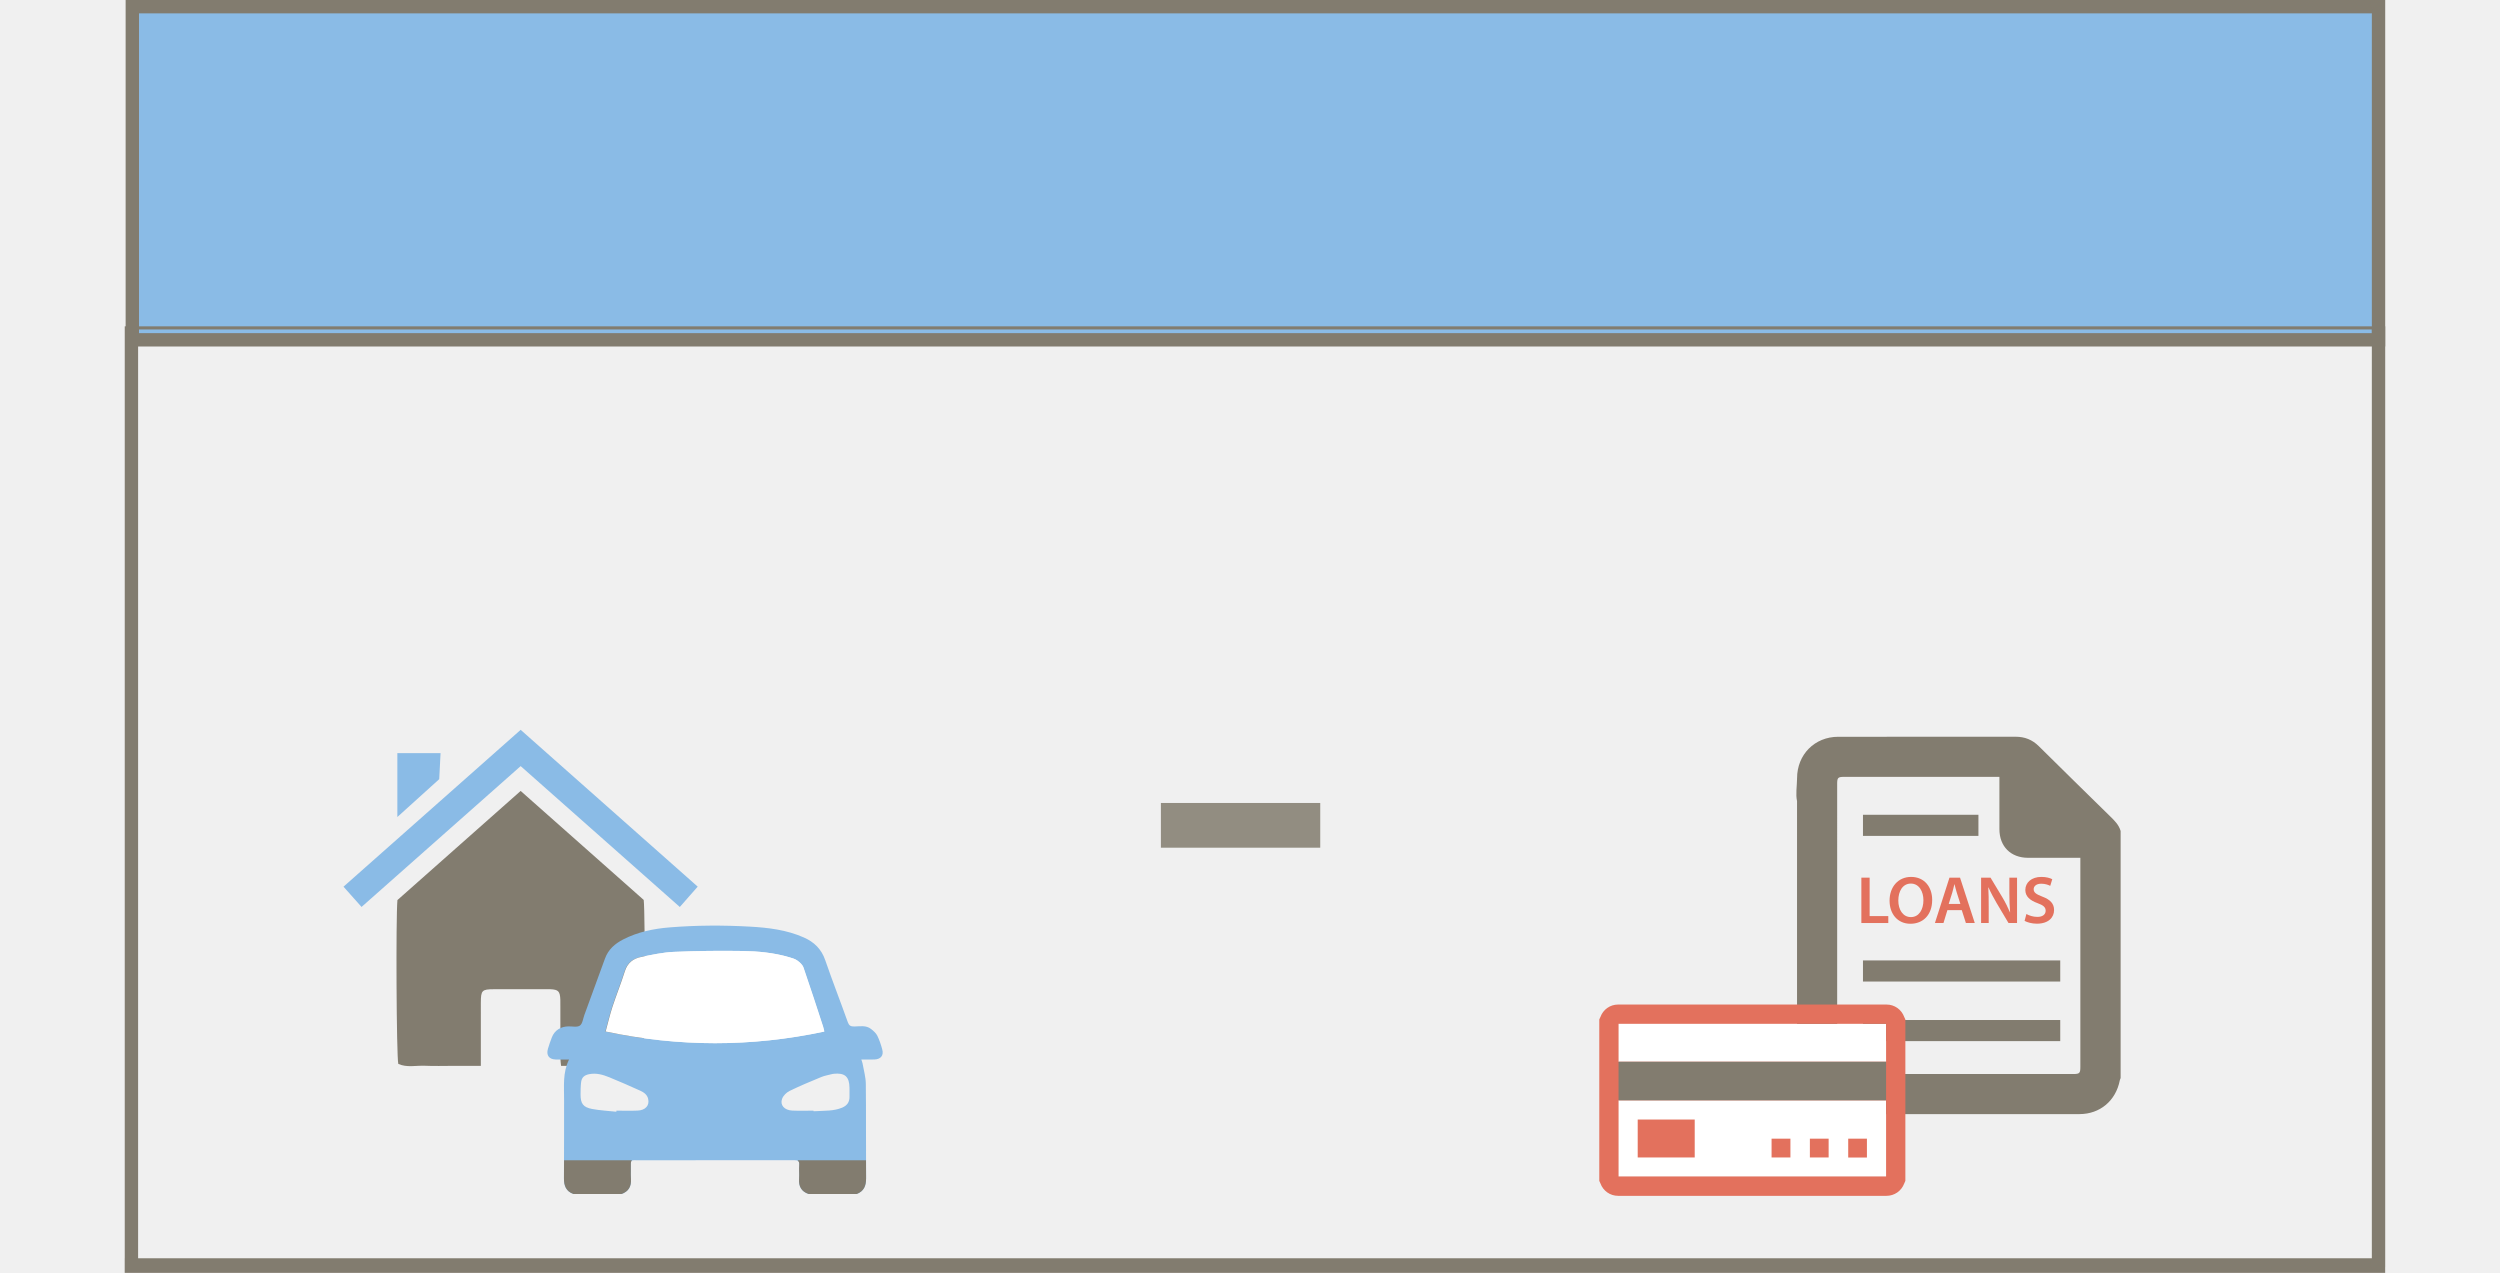
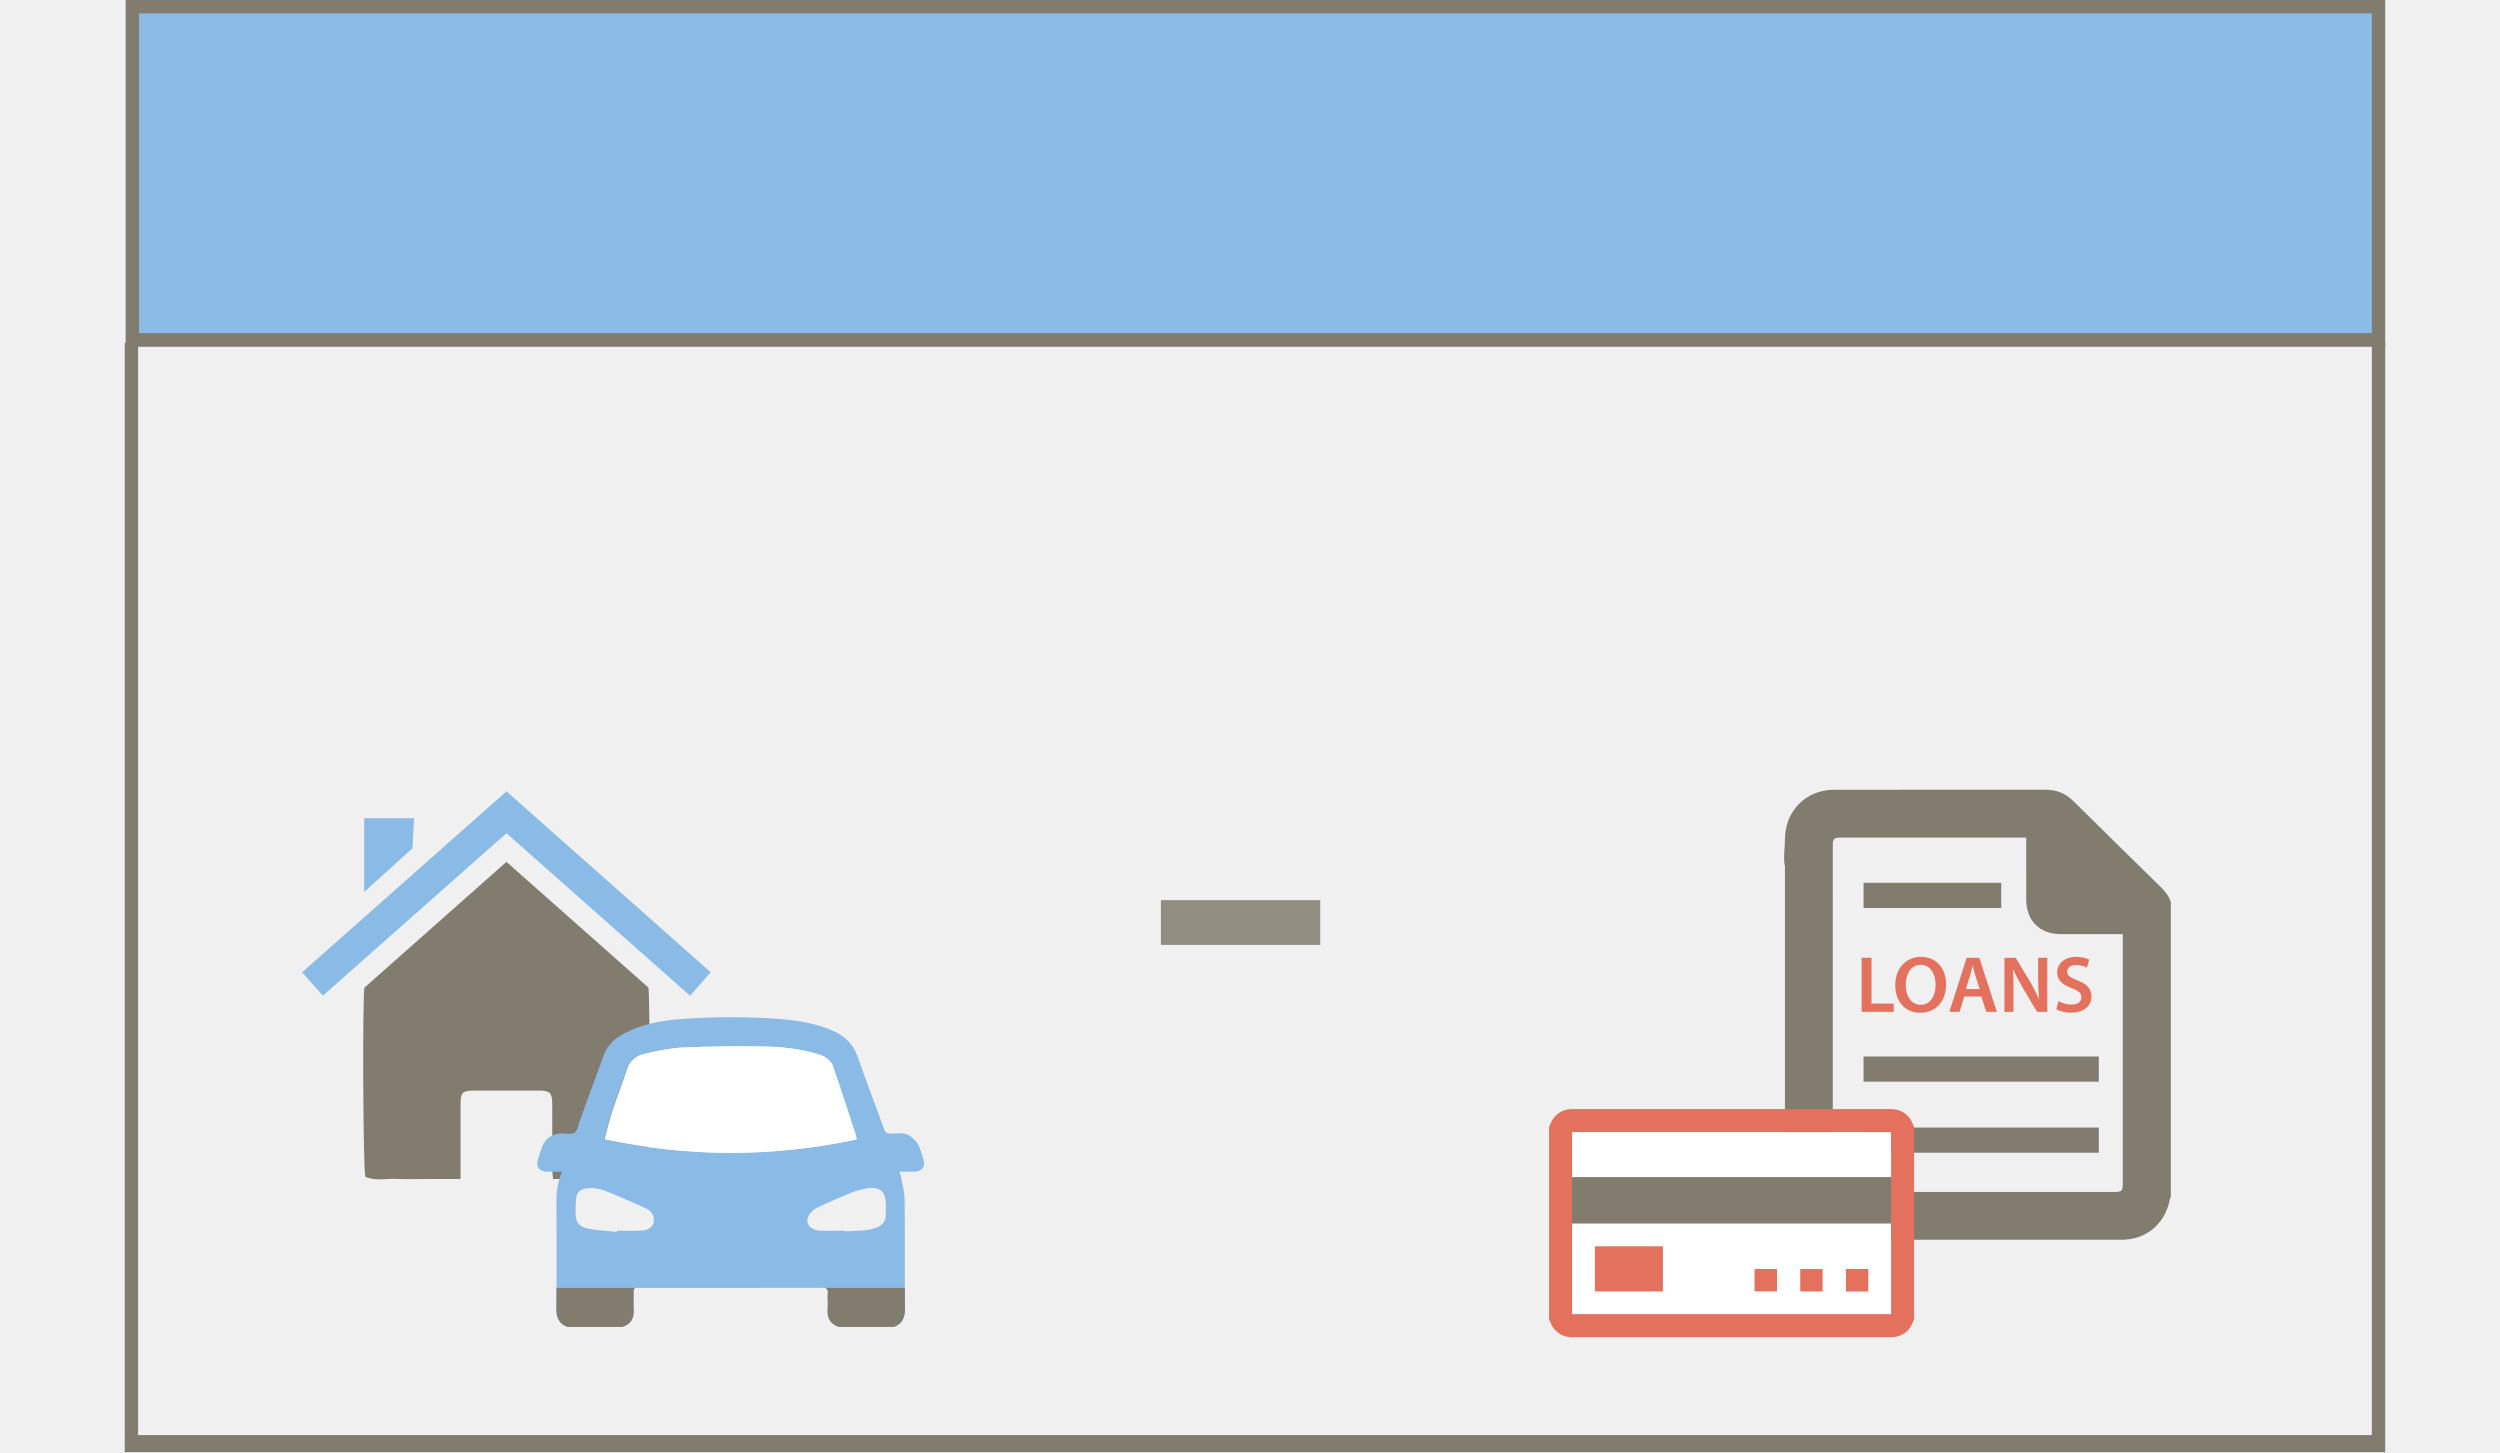
- <svg xmlns="http://www.w3.org/2000/svg" version="1.1" id="Layer_1" x="0px" y="0px" width="748px" height="380.844px" viewBox="0 0 748 380.844" enable-background="new 0 0 748 380.844" xml:space="preserve">
+ <svg xmlns="http://www.w3.org/2000/svg" version="1.1" id="Layer_1" x="0px" y="0px" width="748px" height="434.5px" viewBox="0 -78.078 748 434.5" enable-background="new 0 -78.078 748 434.5" xml:space="preserve">
  <g>
-     <rect x="39.59" y="2" fill="#8ABBE6" width="672.064" height="99.675" />
-     <path fill="#827C6F" d="M709.654,4v95.675H41.59V4H709.654 M713.654,0H37.59v103.675h676.064V0L713.654,0z" />
+     <rect x="39.59" y="-76.078" fill="#8ABBE6" width="672.064" height="99.675" />
+     <path fill="#827C6F" d="M709.654-74.078v95.675H41.59v-95.675H709.654 M713.654-78.078H37.59V25.597h676.064V-78.078   L713.654-78.078z" />
  </g>
-   <path fill="#827C6F" d="M537.672,303.289c-0.005,5.975-0.005,11.949,0.012,17.926c0.018,6.751,5.355,12.117,12.094,12.125  c24.134,0.021,48.265,0.016,72.4,0.001c6.143-0.003,10.88-4.008,12.062-10.084c0.046-0.243,0.167-0.47,0.254-0.704  c0-24.642,0-49.279,0-73.914c-0.528-1.855-1.847-3.133-3.175-4.43c-7.118-6.971-14.235-13.948-21.314-20.959  c-1.935-1.918-4.196-2.82-6.9-2.818c-17.697,0.016-35.401-0.002-53.103,0.012c-7.062,0.008-12.311,5.314-12.32,12.402  c0,0,0,0.002,0,0.004l-0.007-0.004v0.223c-0.03,2.221-0.451,4.584,0,6.642L537.672,303.289L537.672,303.289z M549.67,309.736  l0.009,0.005v-54.8c0,0,0.001,0,0.002,0.002c0-0.481,0-0.969,0-1.453c-0.001-6.307-0.006-12.613-0.002-18.92  c0-1.895,0.237-2.131,2.078-2.131c15.009-0.002,30.019-0.002,45.029-0.002c0.413,0,0.829,0,1.437,0c0,0.53,0,0.974,0,1.416  c0,4.75-0.013,9.502,0.001,14.254c0.014,5.15,3.39,8.531,8.533,8.547c4.711,0.013,9.419,0.003,14.128,0.003c0.457,0,0.915,0,1.555,0  c0,0.532,0,0.978,0,1.422c0,20.394,0,40.784,0,61.176c0,1.847-0.248,2.091-2.121,2.091c-22.827,0-45.659,0-68.489-0.002  c-1.946,0-2.146-0.205-2.146-2.183C549.679,316.02,549.671,312.879,549.67,309.736z" />
-   <rect x="557.399" y="287.359" fill="#827C6F" width="59.026" height="6.317" />
-   <rect x="557.399" y="305.188" fill="#827C6F" width="59.026" height="6.317" />
+   <path fill="#827C6F" d="M534.047,257.018c-0.006,7.125-0.006,14.25,0.015,21.377c0.021,8.051,6.387,14.45,14.423,14.46  c28.78,0.025,57.557,0.019,86.338,0.001c7.326-0.004,12.975-4.779,14.385-12.025c0.055-0.29,0.199-0.561,0.303-0.84  c0-29.386,0-58.767,0-88.144c-0.63-2.212-2.202-3.736-3.786-5.283c-8.488-8.312-16.976-16.633-25.418-24.993  c-2.307-2.288-5.004-3.364-8.228-3.361c-21.104,0.02-42.217-0.002-63.327,0.014c-8.421,0.01-14.681,6.337-14.692,14.79  c0,0,0,0.003,0,0.005l-0.008-0.005v0.266c-0.036,2.649-0.538,5.467,0,7.922L534.047,257.018L534.047,257.018z M548.355,264.706  l0.01,0.006v-65.35c0,0,0.002,0,0.003,0.003c0-0.574,0-1.155,0-1.733c-0.001-7.521-0.007-15.041-0.003-22.562  c0-2.26,0.283-2.541,2.479-2.541c17.898-0.002,35.799-0.002,53.698-0.002c0.493,0,0.989,0,1.713,0c0,0.631,0,1.161,0,1.688  c0,5.664-0.015,11.331,0.002,16.998c0.017,6.141,4.043,10.174,10.176,10.192c5.618,0.015,11.232,0.003,16.848,0.003  c0.545,0,1.091,0,1.854,0c0,0.635,0,1.166,0,1.696c0,24.319,0,48.636,0,72.953c0,2.202-0.295,2.493-2.529,2.493  c-27.222,0-54.449,0-81.674-0.002c-2.321,0-2.561-0.245-2.561-2.604C548.365,272.199,548.356,268.454,548.355,264.706z" />
+   <rect x="557.573" y="238.021" fill="#827C6F" width="70.389" height="7.532" />
+   <rect x="557.573" y="259.282" fill="#827C6F" width="70.389" height="7.533" />
  <g>
-     <rect x="484.267" y="306.329" fill="#FFFFFF" width="80.052" height="45.679" />
+     <rect x="470.36" y="260.644" fill="#FFFFFF" width="95.465" height="54.473" />
    <g>
-       <path fill="#E3715D" d="M570.085,305.029c0,16.099,0,32.197,0,48.295c-0.115,0.263-0.243,0.521-0.347,0.79    c-0.835,2.221-2.922,3.681-5.305,3.681c-26.762,0.002-53.521,0.002-80.278,0c-2.424,0-4.507-1.484-5.33-3.768    c-0.087-0.241-0.212-0.469-0.321-0.703c0-16.098,0-32.195,0-48.295c0.109-0.234,0.232-0.461,0.321-0.703    c0.823-2.283,2.906-3.766,5.329-3.768c26.759-0.002,53.52-0.002,80.279,0c2.422,0.002,4.506,1.482,5.329,3.768    C569.851,304.566,569.979,304.795,570.085,305.029z M484.267,352.008c26.735,0,53.392,0,80.052,0c0-7.626,0-15.185,0-22.783    c-26.7,0-53.355,0-80.052,0C484.267,336.831,484.267,344.395,484.267,352.008z M484.267,317.662c26.735,0,53.392,0,80.051,0    c0-3.807,0-7.553,0-11.333c-26.699,0-53.356,0-80.051,0C484.267,310.123,484.267,313.865,484.267,317.662z" />
-       <path fill="#E3715D" d="M507.06,346.309c-5.711,0-11.359,0-17.058,0c0-3.779,0-7.522,0-11.336c5.653,0,11.321,0,17.058,0    C507.06,338.708,507.06,342.473,507.06,346.309z" />
-       <path fill="#E3715D" d="M530.055,346.305c0-1.895,0-3.729,0-5.621c1.875,0,3.731,0,5.638,0c0,1.866,0,3.724,0,5.621    C533.821,346.305,531.986,346.305,530.055,346.305z" />
-       <path fill="#E3715D" d="M547.128,346.309c-1.896,0-3.731,0-5.612,0c0-1.873,0-3.709,0-5.613c1.837,0,3.691,0,5.612,0    C547.128,342.523,547.128,344.38,547.128,346.309z" />
-       <path fill="#E3715D" d="M558.584,346.331c-1.901,0-3.715,0-5.6,0c0-1.869,0-3.728,0-5.646c1.834,0,3.687,0,5.6,0    C558.584,342.545,558.584,344.398,558.584,346.331z" />
-       <path fill="#827C6F" d="M564.317,317.662c-26.658,0-53.312,0-80.051,0v13.555l0,0c0-0.667,0-1.328,0-1.994    c26.695,0,53.351,0,80.051,0v-13.705h-0.001C564.317,316.232,564.317,316.941,564.317,317.662z" />
+       <path fill="#E3715D" d="M572.7,259.094c0,19.197,0,38.396,0,57.592c-0.137,0.313-0.29,0.621-0.413,0.942    c-0.996,2.648-3.484,4.39-6.327,4.39c-31.914,0.002-63.824,0.002-95.732,0c-2.891,0-5.374-1.771-6.356-4.493    c-0.104-0.288-0.252-0.559-0.383-0.839c0-19.196,0-38.394,0-57.592c0.131-0.28,0.277-0.55,0.383-0.839    c0.982-2.723,3.466-4.49,6.355-4.493c31.91-0.002,63.823-0.002,95.733,0c2.89,0.003,5.374,1.767,6.355,4.493    C572.421,258.541,572.573,258.813,572.7,259.094z M470.36,315.116c31.883,0,63.672,0,95.465,0c0-9.095,0-18.108,0-27.17    c-31.841,0-63.628,0-95.465,0C470.36,297.018,470.36,306.037,470.36,315.116z M470.36,274.158c31.883,0,63.672,0,95.464,0    c0-4.539,0-9.007,0-13.515c-31.84,0-63.629,0-95.464,0C470.36,265.168,470.36,269.63,470.36,274.158z" />
+       <path fill="#E3715D" d="M497.542,308.319c-6.811,0-13.546,0-20.342,0c0-4.506,0-8.97,0-13.518c6.741,0,13.501,0,20.342,0    C497.542,299.256,497.542,303.745,497.542,308.319z" />
+       <path fill="#E3715D" d="M524.964,308.315c0-2.26,0-4.447,0-6.704c2.235,0,4.449,0,6.724,0c0,2.226,0,4.442,0,6.704    C529.455,308.315,527.268,308.315,524.964,308.315z" />
+       <path fill="#E3715D" d="M545.324,308.319c-2.261,0-4.45,0-6.693,0c0-2.233,0-4.423,0-6.693c2.19,0,4.402,0,6.693,0    C545.324,303.806,545.324,306.02,545.324,308.319z" />
+       <path fill="#E3715D" d="M558.985,308.347c-2.268,0-4.43,0-6.678,0c0-2.229,0-4.445,0-6.732c2.188,0,4.396,0,6.678,0    C558.985,303.831,558.985,306.042,558.985,308.347z" />
+       <path fill="#827C6F" d="M565.822,274.158c-31.79,0-63.576,0-95.463,0v16.164l0,0c0-0.795,0-1.584,0-2.378    c31.835,0,63.623,0,95.463,0v-16.344h-0.001C565.822,272.453,565.822,273.299,565.822,274.158z" />
    </g>
  </g>
-   <rect x="553.599" y="261.871" fill="none" width="64.763" height="17.57" />
+   <rect x="553.04" y="207.626" fill="none" width="77.232" height="20.953" />
  <g enable-background="new    ">
-     <path fill="#E3715D" d="M556.92,262.593h2.477v11.501h5.58v2.074h-8.057V262.593z" />
-     <path fill="#E3715D" d="M578.107,269.239c0,4.552-2.76,7.15-6.506,7.15c-3.827,0-6.244-2.921-6.244-6.909   c0-4.169,2.618-7.109,6.445-7.109C575.771,262.371,578.107,265.372,578.107,269.239z M567.976,269.44   c0,2.76,1.39,4.955,3.767,4.955c2.396,0,3.746-2.216,3.746-5.056c0-2.558-1.269-4.975-3.746-4.975   C569.285,264.365,567.976,266.641,567.976,269.44z" />
-     <path fill="#E3715D" d="M582.656,272.321l-1.168,3.847h-2.559l4.352-13.575h3.162l4.41,13.575h-2.658l-1.229-3.847H582.656z    M586.544,270.447l-1.067-3.343c-0.262-0.826-0.483-1.753-0.686-2.538h-0.04c-0.201,0.785-0.402,1.732-0.645,2.538l-1.047,3.343   H586.544z" />
-     <path fill="#E3715D" d="M592.746,276.168v-13.575h2.819l3.505,5.82c0.906,1.511,1.691,3.082,2.316,4.553h0.04   c-0.161-1.813-0.222-3.565-0.222-5.64v-4.733h2.296v13.575h-2.558l-3.545-5.962c-0.866-1.49-1.772-3.162-2.438-4.693l-0.061,0.021   c0.102,1.752,0.121,3.545,0.121,5.78v4.854H592.746z" />
-     <path fill="#E3715D" d="M606.299,273.469c0.805,0.464,2.014,0.866,3.283,0.866c1.591,0,2.477-0.745,2.477-1.853   c0-1.027-0.685-1.632-2.417-2.256c-2.235-0.806-3.665-1.994-3.665-3.948c0-2.216,1.853-3.907,4.793-3.907   c1.471,0,2.559,0.322,3.264,0.685l-0.604,1.994c-0.483-0.262-1.431-0.645-2.699-0.645c-1.571,0-2.256,0.846-2.256,1.632   c0,1.047,0.786,1.53,2.599,2.235c2.356,0.886,3.504,2.074,3.504,4.028c0,2.176-1.651,4.068-5.156,4.068   c-1.43,0-2.92-0.402-3.666-0.846L606.299,273.469z" />
+     <path fill="#E3715D" d="M557.001,208.487h2.953v13.715h6.654v2.474h-9.607V208.487z" />
+     <path fill="#E3715D" d="M582.268,216.413c0,5.428-3.292,8.525-7.76,8.525c-4.562,0-7.445-3.483-7.445-8.238   c0-4.973,3.121-8.478,7.686-8.478C579.481,208.223,582.268,211.802,582.268,216.413z M570.186,216.651   c0,3.293,1.658,5.909,4.492,5.909c2.857,0,4.468-2.643,4.468-6.028c0-3.051-1.515-5.933-4.468-5.933   C571.747,210.601,570.186,213.314,570.186,216.651z" />
+     <path fill="#E3715D" d="M587.692,220.088l-1.394,4.588h-3.052l5.19-16.188h3.771l5.258,16.188h-3.168l-1.467-4.588H587.692z    M592.328,217.854l-1.272-3.987c-0.312-0.985-0.575-2.09-0.817-3.025h-0.048c-0.24,0.936-0.48,2.064-0.769,3.025l-1.25,3.987   H592.328z" />
+     <path fill="#E3715D" d="M599.725,224.676v-16.188h3.36l4.181,6.94c1.08,1.802,2.017,3.676,2.762,5.43h0.048   c-0.192-2.163-0.265-4.252-0.265-6.726v-5.645h2.738v16.188h-3.05l-4.229-7.11c-1.031-1.776-2.112-3.771-2.906-5.596l-0.072,0.024   c0.121,2.09,0.144,4.228,0.144,6.894v5.788H599.725z" />
+     <path fill="#E3715D" d="M615.887,221.457c0.959,0.554,2.4,1.032,3.915,1.032c1.896,0,2.953-0.888,2.953-2.209   c0-1.225-0.816-1.947-2.882-2.689c-2.665-0.962-4.371-2.379-4.371-4.71c0-2.642,2.21-4.658,5.717-4.658   c1.754,0,3.051,0.384,3.893,0.817l-0.722,2.377c-0.575-0.312-1.706-0.77-3.218-0.77c-1.873,0-2.691,1.01-2.691,1.947   c0,1.248,0.938,1.823,3.101,2.664c2.809,1.058,4.179,2.474,4.179,4.804c0,2.596-1.97,4.852-6.149,4.852   c-1.705,0-3.481-0.479-4.372-1.01L615.887,221.457z" />
  </g>
-   <rect x="557.399" y="243.781" fill="#827C6F" width="34.546" height="6.318" />
+   <rect x="557.573" y="186.054" fill="#827C6F" width="41.196" height="7.535" />
  <g>
-     <path fill="#827C6F" d="M192.361,318.354c-0.586,0.158-1.293,0.518-2.002,0.521c-7.436,0.04-14.873,0.023-22.49,0.023   c-0.076-0.859-0.2-1.588-0.202-2.317c-0.016-5.153-0.009-10.308-0.009-15.462c0-0.667,0.021-1.335-0.007-2.004   c-0.101-2.539-0.572-3.025-3.011-3.141c-0.288-0.018-0.574-0.007-0.86-0.007c-5.345,0-10.69-0.017-16.037,0.007   c-3.545,0.01-3.866,0.353-3.873,3.998c-0.009,5.25-0.001,10.5-0.001,15.75c0,0.94,0,1.885,0,3.183c-2.895,0-5.629,0-8.363,0   c-2.769,0-5.541,0.099-8.304-0.029c-2.699-0.123-5.498,0.614-8.035-0.562c-0.551-2.39-0.749-43.826-0.256-49.014   c12.149-10.76,24.429-21.634,36.868-32.652c12.321,10.912,24.647,21.83,36.821,32.612   C193.106,273.913,192.922,315.977,192.361,318.354z" />
-     <path fill="#8ABBE6" d="M155.781,229.22c-15.963,14.13-31.755,28.106-47.606,42.138c-1.754-1.972-3.464-3.891-5.4-6.062   c17.622-15.602,35.225-31.186,53.008-46.93c17.798,15.765,35.35,31.312,52.968,46.916c-1.845,2.094-3.532,4.016-5.354,6.088   C187.484,257.282,171.663,243.275,155.781,229.22z" />
-     <path fill="#8ABBE6" d="M131.415,233.126c-4.239,3.834-8.251,7.459-12.529,11.325c0-6.541,0-12.743,0-19.121   c4.207,0,8.424,0,12.928,0C131.678,227.986,131.549,230.52,131.415,233.126z" />
+     <path fill="#827C6F" d="M193.731,274.045c-0.676,0.183-1.492,0.599-2.31,0.602c-8.578,0.047-17.158,0.027-25.944,0.027   c-0.088-0.991-0.231-1.832-0.233-2.673c-0.019-5.945-0.01-11.892-0.01-17.837c0-0.77,0.024-1.54-0.009-2.312   c-0.116-2.929-0.659-3.49-3.473-3.623c-0.332-0.021-0.662-0.009-0.992-0.009c-6.166,0-12.332-0.02-18.5,0.009   c-4.09,0.012-4.46,0.407-4.468,4.612c-0.011,6.057-0.001,12.113-0.001,18.17c0,1.083,0,2.174,0,3.671c-3.34,0-6.494,0-9.648,0   c-3.194,0-6.392,0.114-9.579-0.033c-3.114-0.143-6.343,0.708-9.27-0.648c-0.636-2.758-0.864-50.558-0.295-56.543   c14.015-12.413,28.181-24.957,42.531-37.667c14.214,12.588,28.433,25.183,42.477,37.62   C194.591,222.778,194.378,271.303,193.731,274.045z" />
+     <path fill="#8ABBE6" d="M151.533,171.22c-18.416,16.301-36.633,32.424-54.919,48.61c-2.023-2.274-3.996-4.488-6.229-6.992   c20.329-17.999,40.636-35.978,61.151-54.139c20.532,18.187,40.779,36.121,61.104,54.123c-2.128,2.415-4.074,4.632-6.176,7.022   C188.105,203.593,169.854,187.435,151.533,171.22z" />
+     <path fill="#8ABBE6" d="M123.424,175.727c-4.891,4.423-9.519,8.604-14.453,13.064c0-7.546,0-14.7,0-22.059   c4.853,0,9.718,0,14.914,0C123.728,169.797,123.578,172.72,123.424,175.727z" />
  </g>
  <g>
    <g>
-       <path fill="#8ABBE6" d="M171.56,357.251c-2.192-0.821-2.848-2.458-2.827-4.715c0.078-7.849,0.007-15.693,0.04-23.541    c0.017-3.979-0.457-8.013,1.481-11.985c-1.488,0-2.725,0.025-3.96-0.007c-2.012-0.037-2.925-1.269-2.354-3.198    c0.343-1.166,0.742-2.312,1.184-3.449c0.803-2.063,2.629-3.235,4.959-3.265c1.167-0.019,2.631,0.33,3.423-0.239    c0.794-0.563,0.933-2.066,1.333-3.164c2.063-5.627,4.133-11.25,6.17-16.883c0.982-2.719,2.971-4.453,5.453-5.728    c4.363-2.24,9.053-3.21,13.9-3.603c7.987-0.647,15.986-0.677,23.984-0.229c5.529,0.306,11.004,0.963,16.154,3.242    c3.095,1.369,5.258,3.46,6.398,6.762c2.145,6.22,4.544,12.35,6.75,18.546c0.375,1.062,0.871,1.345,1.932,1.33    c1.693-0.024,3.506-0.438,5.008,0.724c0.724,0.56,1.497,1.229,1.895,2.019c0.658,1.323,1.123,2.758,1.503,4.192    c0.464,1.748-0.492,2.879-2.33,2.939c-0.625,0.025-1.256,0.008-1.881,0.013c-0.625,0-1.25,0-2.066,0    c0.147,0.474,0.307,0.812,0.368,1.173c0.355,2.028,0.956,4.064,0.975,6.101c0.111,9.418,0.007,18.833,0.082,28.249    c0.01,2.249-0.641,3.891-2.829,4.715c-4.785,0-9.577,0-14.356,0c-2.17-0.74-3.023-2.287-2.862-4.536    c0.096-1.36-0.068-2.746,0.042-4.108c0.105-1.23-0.337-1.487-1.508-1.479c-14.658,0.035-29.312,0.022-43.968,0.022    c-1.293,0-2.59,0.028-3.88-0.012c-0.753-0.027-1.05,0.215-1.026,1c0.05,1.526-0.068,3.057,0.034,4.579    c0.146,2.255-0.691,3.794-2.864,4.536C181.133,357.251,176.345,357.251,171.56,357.251z M246.576,308.639    c-0.167-0.695-0.233-1.074-0.353-1.436c-1.938-5.91-3.845-11.833-5.88-17.711c-0.283-0.832-1.109-1.575-1.858-2.112    c-0.711-0.506-1.631-0.747-2.495-1.002c-4.514-1.317-9.173-1.767-13.824-1.841c-6.861-0.107-13.728-0.033-20.578,0.264    c-3.3,0.143-6.59,0.875-9.843,1.525c-2.349,0.465-4.074,1.748-4.859,4.242c-1.125,3.584-2.542,7.072-3.712,10.639    c-0.765,2.331-1.316,4.734-2.049,7.424C203.044,313.266,224.723,313.311,246.576,308.639z M184.412,332.632    c0.005-0.11,0.013-0.211,0.018-0.323c2.112,0,4.231,0.074,6.339-0.021c2.372-0.099,3.622-1.539,3.158-3.517    c-0.294-1.258-1.291-1.948-2.372-2.44c-3.066-1.379-6.137-2.746-9.253-4.009c-1.925-0.785-3.926-1.362-6.064-0.92    c-1.404,0.289-2.187,0.957-2.368,2.379c-0.152,1.195-0.159,2.422-0.167,3.628c-0.023,2.766,0.766,3.897,3.498,4.403    C179.573,332.252,182.007,332.368,184.412,332.632z M243.39,332.309c0,0.057,0,0.103,0,0.158c0.232,0,0.469,0.012,0.705-0.007    c2.649-0.172,5.332,0.013,7.872-1.049c1.458-0.611,2.224-1.647,2.205-3.248c-0.012-0.902,0.005-1.804-0.005-2.704    c-0.037-3.328-1.4-4.529-4.722-4.182c-0.16,0.019-0.312,0.037-0.464,0.08c-1.098,0.289-2.238,0.472-3.275,0.899    c-3.182,1.312-6.362,2.638-9.454,4.146c-0.932,0.453-1.893,1.402-2.249,2.354c-0.706,1.881,0.692,3.42,3.048,3.53    C239.159,332.382,241.273,332.309,243.39,332.309z" />
+       <path fill="#8ABBE6" d="M169.735,318.918c-2.528-0.947-3.286-2.836-3.261-5.439c0.09-9.054,0.008-18.104,0.046-27.157    c0.02-4.591-0.527-9.243,1.708-13.826c-1.716,0-3.144,0.029-4.568-0.008c-2.321-0.043-3.375-1.464-2.716-3.689    c0.396-1.346,0.856-2.667,1.366-3.979c0.926-2.379,3.033-3.73,5.721-3.766c1.347-0.021,3.035,0.381,3.949-0.276    c0.916-0.648,1.077-2.383,1.538-3.649c2.38-6.492,4.768-12.979,7.118-19.477c1.133-3.137,3.427-5.137,6.291-6.607    c5.034-2.584,10.444-3.703,16.035-4.156c9.214-0.746,18.442-0.781,27.668-0.265c6.378,0.353,12.694,1.111,18.635,3.739    c3.57,1.579,6.065,3.992,7.38,7.802c2.475,7.175,5.242,14.247,7.787,21.395c0.433,1.226,1.005,1.553,2.229,1.534    c1.953-0.027,4.044-0.505,5.777,0.836c0.835,0.646,1.727,1.417,2.186,2.329c0.759,1.526,1.296,3.181,1.734,4.836    c0.536,2.017-0.567,3.321-2.688,3.39c-0.721,0.028-1.449,0.01-2.17,0.015c-0.721,0-1.442,0-2.383,0    c0.169,0.548,0.354,0.938,0.424,1.354c0.41,2.339,1.103,4.688,1.125,7.038c0.128,10.864,0.008,21.726,0.095,32.588    c0.012,2.595-0.739,4.488-3.263,5.439c-5.52,0-11.048,0-16.562,0c-2.503-0.854-3.487-2.639-3.302-5.233    c0.111-1.569-0.078-3.168,0.048-4.739c0.122-1.419-0.389-1.715-1.739-1.706c-16.91,0.041-33.814,0.025-50.722,0.025    c-1.491,0-2.987,0.032-4.476-0.014c-0.869-0.031-1.211,0.248-1.184,1.153c0.058,1.761-0.078,3.526,0.039,5.282    c0.168,2.602-0.797,4.377-3.304,5.233C180.779,318.918,175.256,318.918,169.735,318.918z M256.274,262.838    c-0.192-0.802-0.269-1.239-0.407-1.656c-2.235-6.817-4.436-13.65-6.784-20.431c-0.326-0.96-1.279-1.817-2.143-2.438    c-0.82-0.583-1.881-0.861-2.878-1.155c-5.208-1.52-10.583-2.038-15.948-2.124c-7.915-0.124-15.837-0.038-23.739,0.305    c-3.807,0.164-7.603,1.009-11.355,1.76c-2.71,0.536-4.7,2.017-5.605,4.894c-1.298,4.135-2.933,8.158-4.283,12.272    c-0.882,2.689-1.518,5.462-2.364,8.564C206.056,268.176,231.065,268.228,256.274,262.838z M184.562,290.517    c0.006-0.127,0.015-0.243,0.021-0.373c2.436,0,4.881,0.086,7.312-0.023c2.736-0.113,4.179-1.775,3.644-4.057    c-0.34-1.451-1.49-2.247-2.737-2.815c-3.537-1.591-7.08-3.168-10.674-4.624c-2.221-0.906-4.53-1.572-6.996-1.062    c-1.62,0.333-2.523,1.104-2.731,2.744c-0.175,1.379-0.184,2.794-0.193,4.186c-0.026,3.19,0.884,4.496,4.036,5.079    C178.979,290.078,181.787,290.213,184.562,290.517z M252.599,290.144c0,0.066,0,0.12,0,0.183c0.268,0,0.541,0.014,0.813-0.008    c3.056-0.198,6.15,0.015,9.081-1.21c1.682-0.705,2.566-1.9,2.544-3.747c-0.014-1.041,0.005-2.08-0.006-3.119    c-0.042-3.839-1.615-5.225-5.447-4.824c-0.185,0.021-0.36,0.043-0.535,0.093c-1.267,0.333-2.582,0.544-3.778,1.036    c-3.671,1.515-7.34,3.044-10.907,4.783c-1.075,0.523-2.184,1.617-2.594,2.716c-0.814,2.169,0.798,3.945,3.516,4.072    C247.718,290.229,250.157,290.144,252.599,290.144z" />
      <g>
-         <path fill="#827C6F" d="M189.017,347.316c-0.004-0.059-0.015-0.116-0.015-0.174h-20.237c-0.005,1.799-0.014,3.599-0.03,5.395     c-0.022,2.256,0.634,3.893,2.826,4.715h14.357c2.169-0.74,3.01-2.279,2.864-4.536c-0.102-1.521,0.016-3.053-0.034-4.579     C188.734,347.719,188.826,347.469,189.017,347.316z" />
+         <path fill="#827C6F" d="M189.874,307.457c-0.004-0.068-0.018-0.134-0.018-0.2h-23.345c-0.006,2.075-0.017,4.151-0.035,6.223     c-0.025,2.603,0.732,4.491,3.26,5.439h16.562c2.502-0.854,3.473-2.63,3.304-5.233c-0.118-1.754,0.018-3.521-0.04-5.282     C189.547,307.921,189.654,307.633,189.874,307.457z" />
      </g>
-       <path fill="#827C6F" d="M259.11,347.145h-20.371c-0.006,0.024-0.014,0.049-0.019,0.075c-0.003,0.032-0.004,0.062-0.008,0.095    c0.346,0.197,0.475,0.576,0.416,1.293c-0.11,1.362,0.054,2.748-0.042,4.111c-0.161,2.248,0.691,3.795,2.863,4.534h14.356    c2.189-0.821,2.839-2.464,2.828-4.713C259.12,350.741,259.115,348.941,259.11,347.145z" />
+       <path fill="#827C6F" d="M270.733,307.259h-23.5c-0.007,0.028-0.016,0.057-0.021,0.087c-0.004,0.037-0.005,0.072-0.01,0.109    c0.399,0.228,0.548,0.664,0.48,1.491c-0.126,1.571,0.062,3.17-0.048,4.743c-0.186,2.593,0.797,4.378,3.303,5.23h16.561    c2.525-0.947,3.275-2.843,3.262-5.437C270.745,311.408,270.74,309.332,270.733,307.259z" />
    </g>
-     <path fill="#FFFFFF" d="M240.43,289.492c-0.282-0.832-1.109-1.575-1.858-2.112c-0.712-0.506-1.631-0.747-2.495-1.002   c-4.514-1.317-9.172-1.767-13.825-1.841c-6.861-0.107-13.728-0.033-20.578,0.264c-3.3,0.143-6.59,0.875-9.844,1.525   c-2.35,0.465-4.074,1.748-4.859,4.242c-1.125,3.584-2.542,7.072-3.712,10.639c-0.765,2.331-1.315,4.734-2.049,7.424   c21.919,4.635,43.596,4.678,65.451,0.008c-0.167-0.695-0.233-1.074-0.354-1.436C244.372,301.294,242.464,295.371,240.43,289.492z" />
+     <path fill="#FFFFFF" d="M249.185,240.751c-0.326-0.96-1.28-1.817-2.144-2.438c-0.821-0.583-1.881-0.861-2.878-1.155   c-5.208-1.52-10.581-2.038-15.949-2.124c-7.915-0.124-15.836-0.038-23.739,0.305c-3.807,0.164-7.603,1.009-11.356,1.76   c-2.711,0.536-4.7,2.017-5.605,4.894c-1.298,4.135-2.932,8.158-4.283,12.272c-0.882,2.689-1.517,5.462-2.363,8.564   c25.286,5.347,50.293,5.396,75.505,0.009c-0.193-0.802-0.269-1.239-0.408-1.656C253.732,254.365,251.531,247.532,249.185,240.751z" />
  </g>
-   <rect x="347.337" y="240.249" fill="#928D81" width="47.679" height="13.384" />
-   <path fill="#827C6F" d="M713.654,97.646H37.323v278.829h-0.012v4.37h0.012h676.294h0.025v-1.694h0.013L713.654,97.646  L713.654,97.646z M41.323,98.568h668.331v277.907H41.323V98.568z" />
+   <rect x="347.337" y="191.249" fill="#928D81" width="47.679" height="13.384" />
+   <path fill="#827C6F" d="M713.654,24.551H37.323v326.75h-0.012v5.121h0.012h676.294h0.024v-1.985h0.014L713.654,24.551  L713.654,24.551z M41.323,25.631h668.331v325.67H41.323V25.631z" />
</svg>
